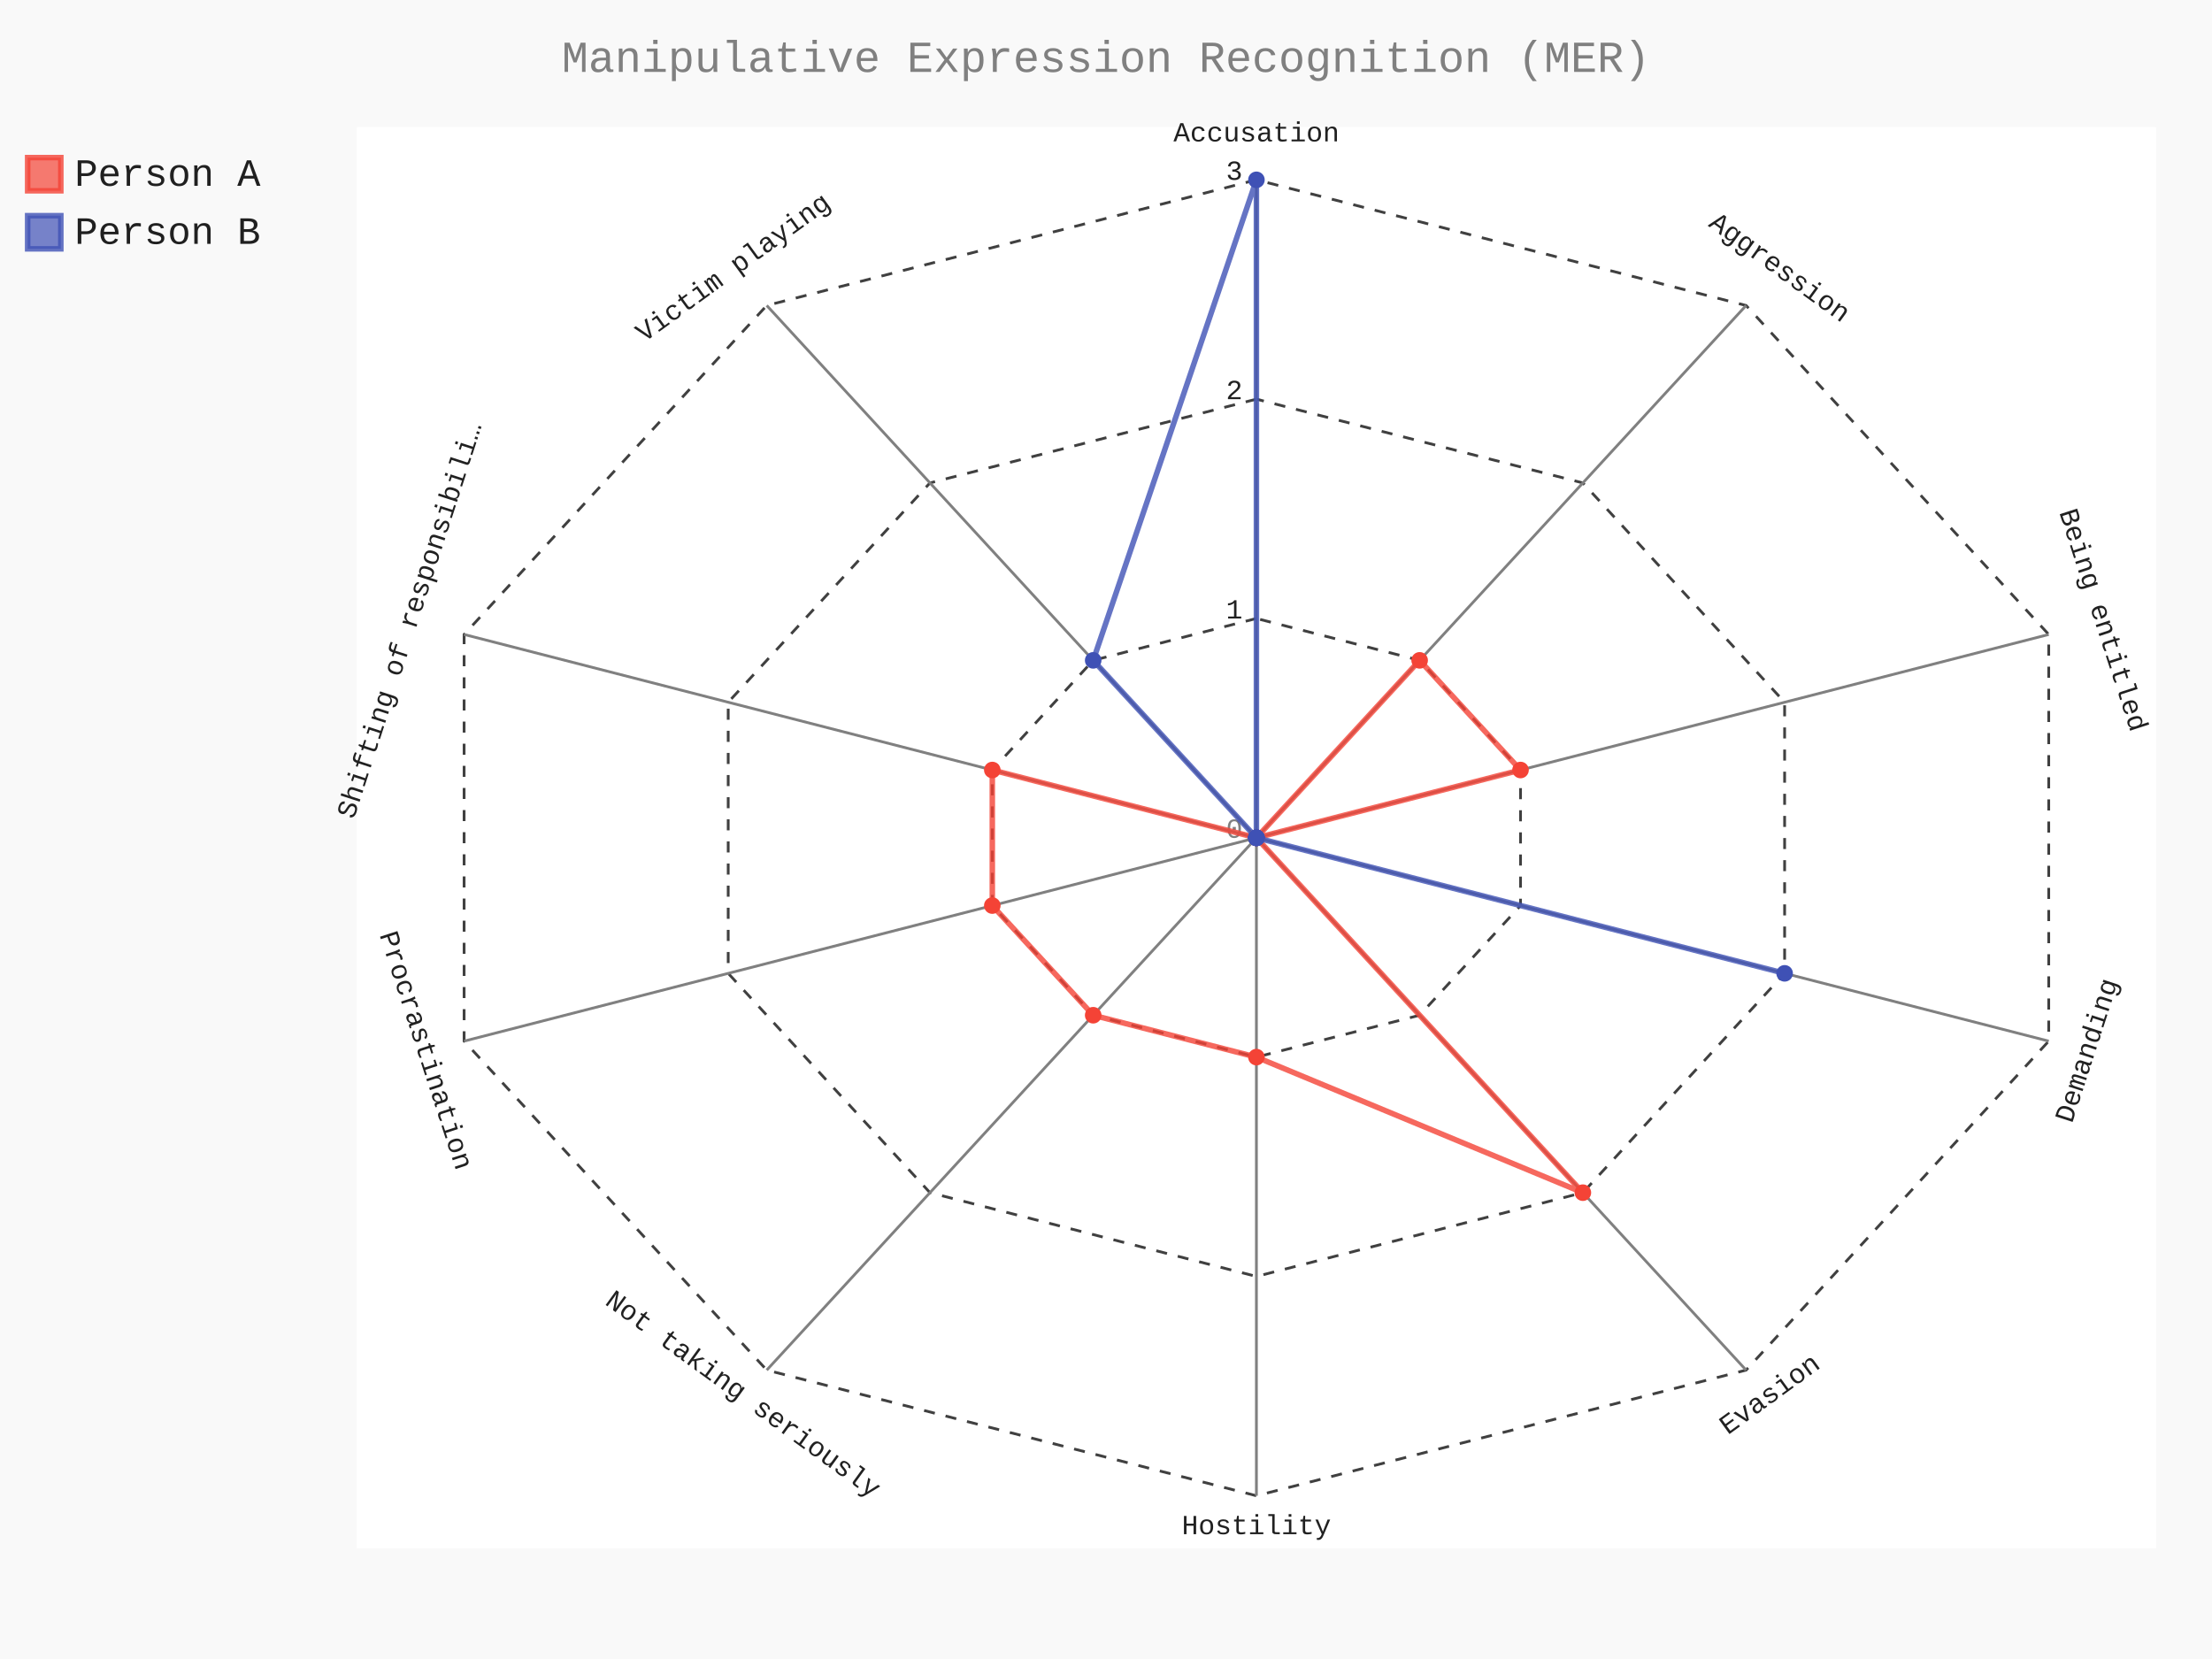
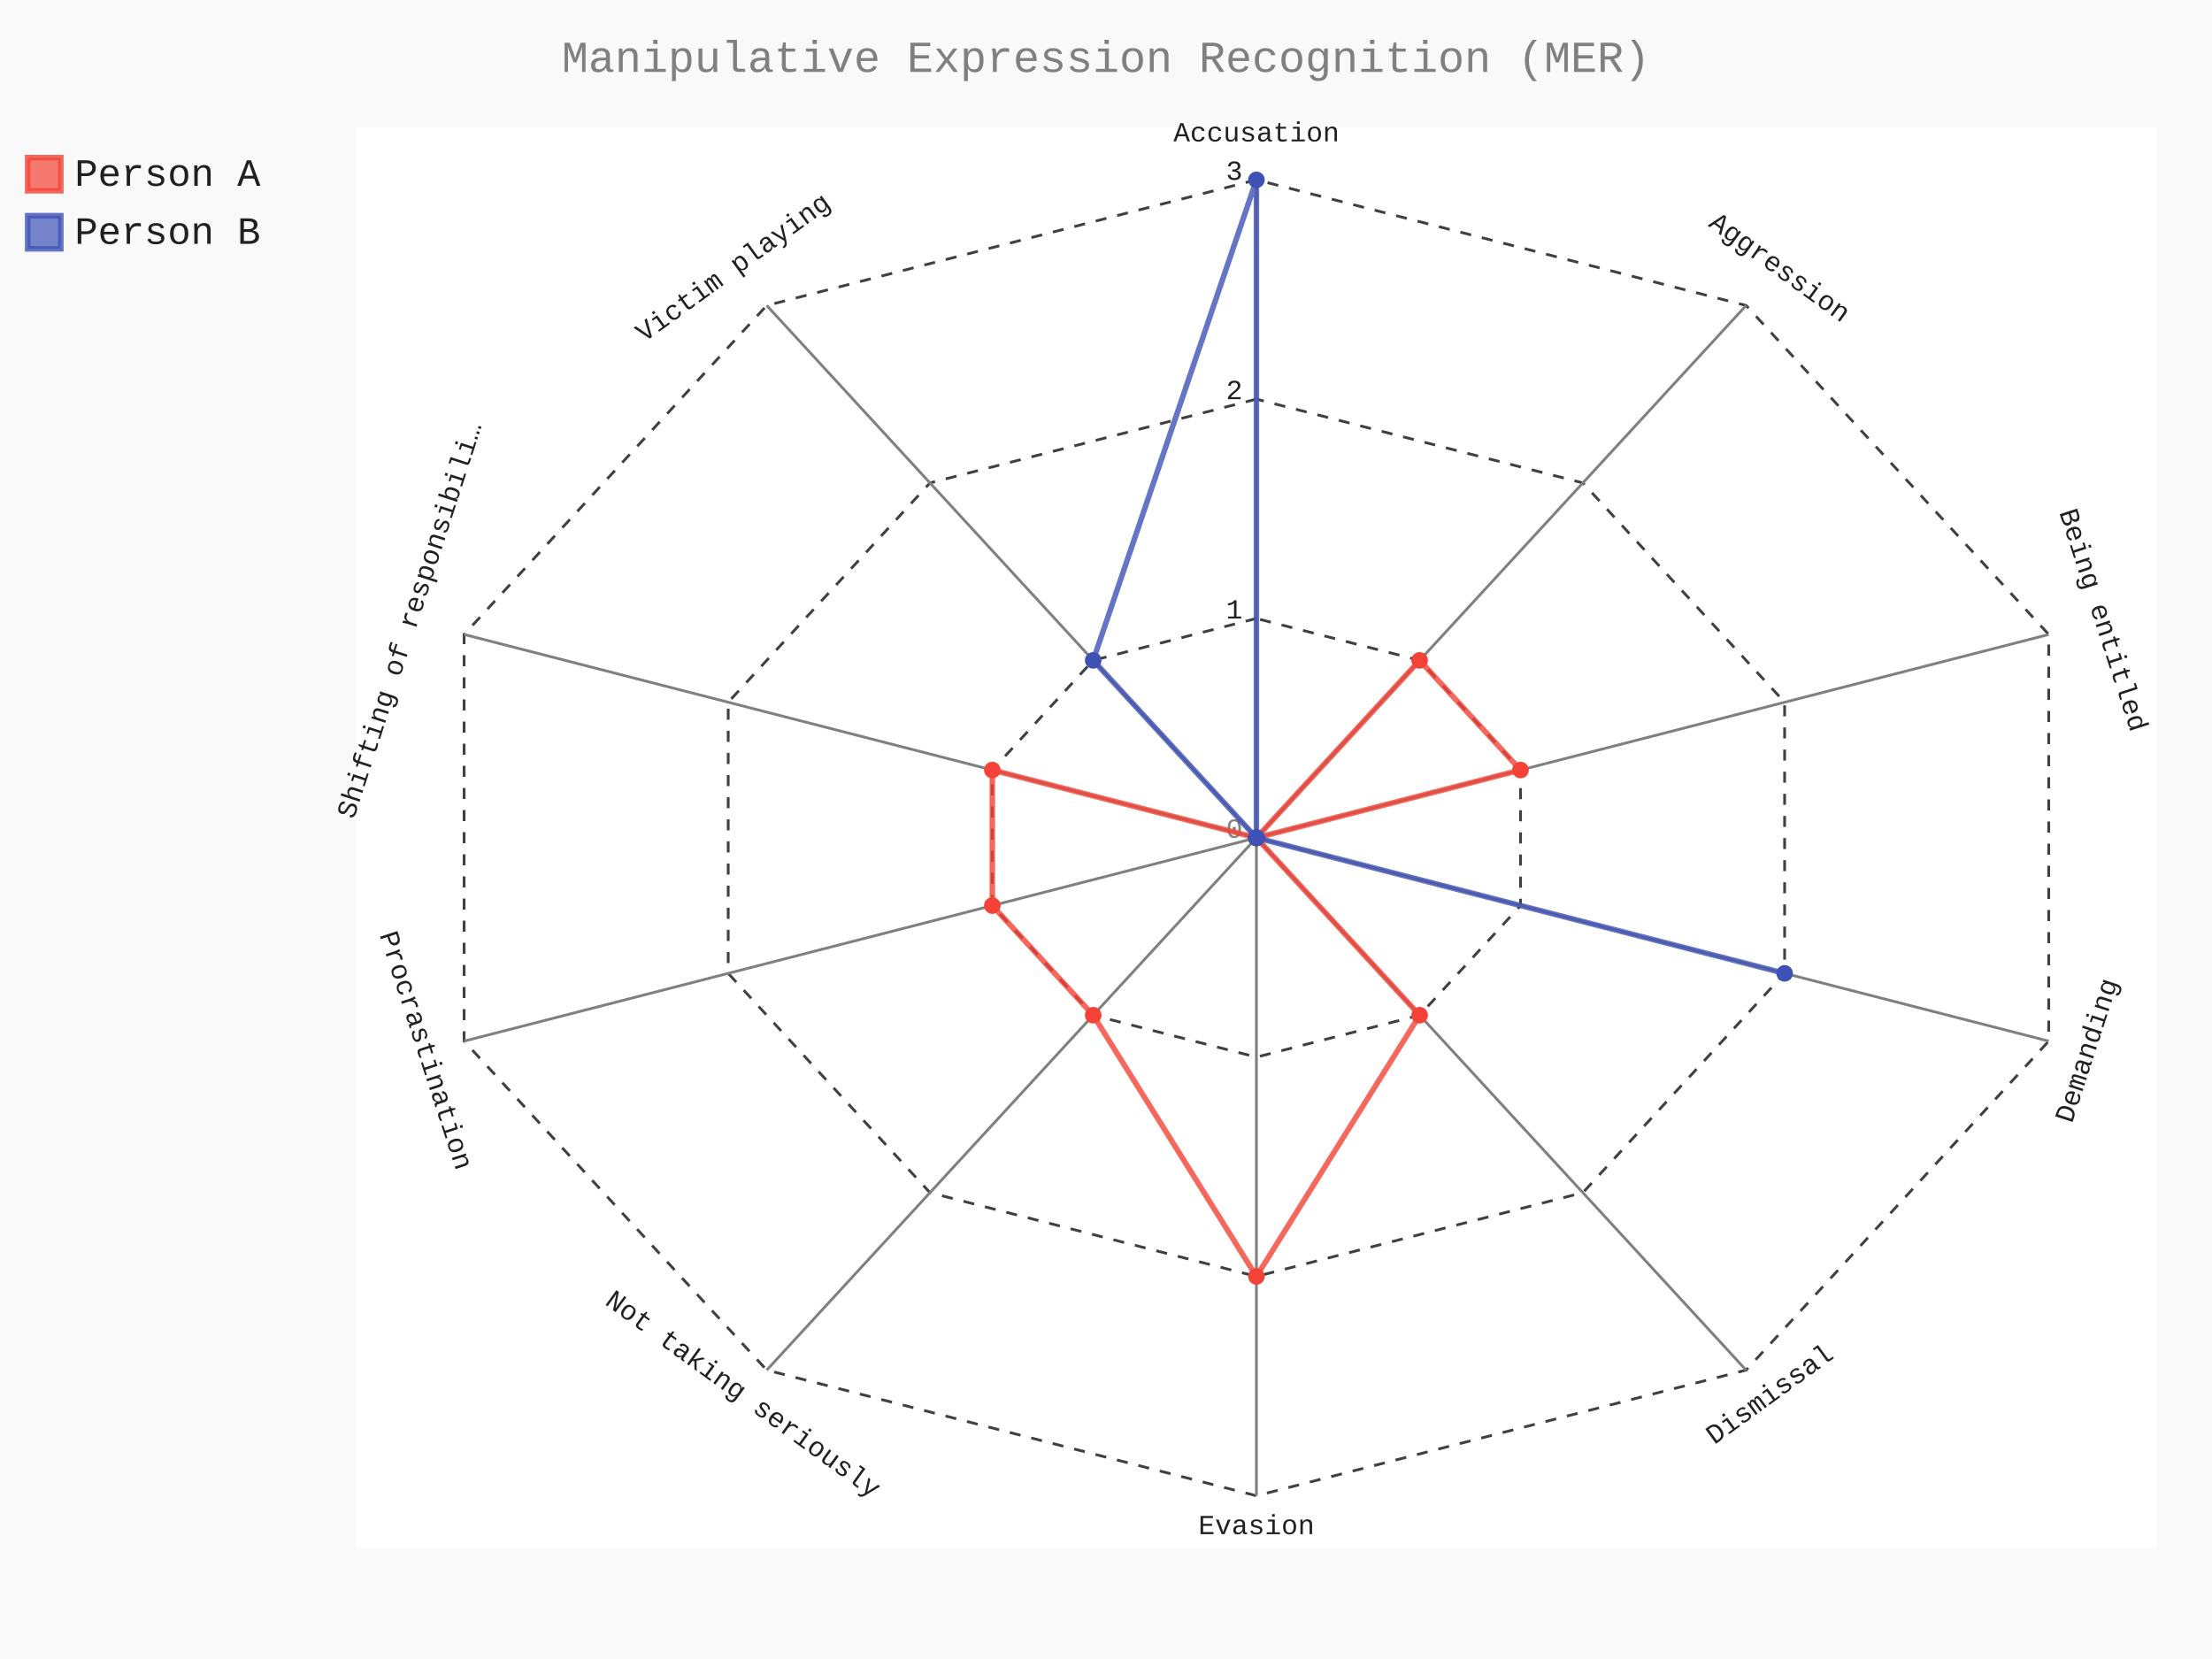
- <svg xmlns="http://www.w3.org/2000/svg" id="chart-9ec1a034-0e13-4b8d-b6c6-104f8a09ccfa" class="pygal-chart" viewBox="0 0 800 600">
+ <svg xmlns="http://www.w3.org/2000/svg" id="chart-5e9cc778-2439-430d-b3c9-cacf1382be15" class="pygal-chart" viewBox="0 0 800 600">
  <defs>
-     <style type="text/css">#chart-9ec1a034-0e13-4b8d-b6c6-104f8a09ccfa{-webkit-user-select:none;-webkit-font-smoothing:antialiased;font-family:Consolas,"Liberation Mono",Menlo,Courier,monospace}#chart-9ec1a034-0e13-4b8d-b6c6-104f8a09ccfa .title{font-family:Consolas,"Liberation Mono",Menlo,Courier,monospace;font-size:16px}#chart-9ec1a034-0e13-4b8d-b6c6-104f8a09ccfa .legends .legend text{font-family:Consolas,"Liberation Mono",Menlo,Courier,monospace;font-size:14px}#chart-9ec1a034-0e13-4b8d-b6c6-104f8a09ccfa .axis text{font-family:Consolas,"Liberation Mono",Menlo,Courier,monospace;font-size:10px}#chart-9ec1a034-0e13-4b8d-b6c6-104f8a09ccfa .axis text.major{font-family:Consolas,"Liberation Mono",Menlo,Courier,monospace;font-size:10px}#chart-9ec1a034-0e13-4b8d-b6c6-104f8a09ccfa .text-overlay text.value{font-family:Consolas,"Liberation Mono",Menlo,Courier,monospace;font-size:16px}#chart-9ec1a034-0e13-4b8d-b6c6-104f8a09ccfa .text-overlay text.label{font-family:Consolas,"Liberation Mono",Menlo,Courier,monospace;font-size:10px}#chart-9ec1a034-0e13-4b8d-b6c6-104f8a09ccfa .tooltip{font-family:Consolas,"Liberation Mono",Menlo,Courier,monospace;font-size:14px}#chart-9ec1a034-0e13-4b8d-b6c6-104f8a09ccfa text.no_data{font-family:Consolas,"Liberation Mono",Menlo,Courier,monospace;font-size:64px}
- #chart-9ec1a034-0e13-4b8d-b6c6-104f8a09ccfa{background-color:rgba(249,249,249,1)}#chart-9ec1a034-0e13-4b8d-b6c6-104f8a09ccfa path,#chart-9ec1a034-0e13-4b8d-b6c6-104f8a09ccfa line,#chart-9ec1a034-0e13-4b8d-b6c6-104f8a09ccfa rect,#chart-9ec1a034-0e13-4b8d-b6c6-104f8a09ccfa circle{-webkit-transition:150ms;-moz-transition:150ms;transition:150ms}#chart-9ec1a034-0e13-4b8d-b6c6-104f8a09ccfa .graph &gt; .background{fill:rgba(249,249,249,1)}#chart-9ec1a034-0e13-4b8d-b6c6-104f8a09ccfa .plot &gt; .background{fill:rgba(255,255,255,1)}#chart-9ec1a034-0e13-4b8d-b6c6-104f8a09ccfa .graph{fill:rgba(0,0,0,.87)}#chart-9ec1a034-0e13-4b8d-b6c6-104f8a09ccfa text.no_data{fill:rgba(128,128,128,1)}#chart-9ec1a034-0e13-4b8d-b6c6-104f8a09ccfa .title{fill:rgba(128,128,128,1)}#chart-9ec1a034-0e13-4b8d-b6c6-104f8a09ccfa .legends .legend text{fill:rgba(0,0,0,.87)}#chart-9ec1a034-0e13-4b8d-b6c6-104f8a09ccfa .legends .legend:hover text{fill:rgba(128,128,128,1)}#chart-9ec1a034-0e13-4b8d-b6c6-104f8a09ccfa .axis .line{stroke:rgba(128,128,128,1)}#chart-9ec1a034-0e13-4b8d-b6c6-104f8a09ccfa .axis .guide.line{stroke:rgba(0,0,0,.54)}#chart-9ec1a034-0e13-4b8d-b6c6-104f8a09ccfa .axis .major.line{stroke:rgba(0,0,0,.87)}#chart-9ec1a034-0e13-4b8d-b6c6-104f8a09ccfa .axis text.major{fill:rgba(128,128,128,1)}#chart-9ec1a034-0e13-4b8d-b6c6-104f8a09ccfa .axis.y .guides:hover .guide.line,#chart-9ec1a034-0e13-4b8d-b6c6-104f8a09ccfa .line-graph .axis.x .guides:hover .guide.line,#chart-9ec1a034-0e13-4b8d-b6c6-104f8a09ccfa .stackedline-graph .axis.x .guides:hover .guide.line,#chart-9ec1a034-0e13-4b8d-b6c6-104f8a09ccfa .xy-graph .axis.x .guides:hover .guide.line{stroke:rgba(128,128,128,1)}#chart-9ec1a034-0e13-4b8d-b6c6-104f8a09ccfa .axis .guides:hover text{fill:rgba(128,128,128,1)}#chart-9ec1a034-0e13-4b8d-b6c6-104f8a09ccfa .reactive{fill-opacity:.7;stroke-opacity:.8;stroke-width:2}#chart-9ec1a034-0e13-4b8d-b6c6-104f8a09ccfa .ci{stroke:rgba(0,0,0,.87)}#chart-9ec1a034-0e13-4b8d-b6c6-104f8a09ccfa .reactive.active,#chart-9ec1a034-0e13-4b8d-b6c6-104f8a09ccfa .active .reactive{fill-opacity:.8;stroke-opacity:.9;stroke-width:4}#chart-9ec1a034-0e13-4b8d-b6c6-104f8a09ccfa .ci .reactive.active{stroke-width:1.5}#chart-9ec1a034-0e13-4b8d-b6c6-104f8a09ccfa .series text{fill:rgba(128,128,128,1)}#chart-9ec1a034-0e13-4b8d-b6c6-104f8a09ccfa .tooltip rect{fill:rgba(255,255,255,1);stroke:rgba(128,128,128,1);-webkit-transition:opacity 150ms;-moz-transition:opacity 150ms;transition:opacity 150ms}#chart-9ec1a034-0e13-4b8d-b6c6-104f8a09ccfa .tooltip .label{fill:rgba(0,0,0,.87)}#chart-9ec1a034-0e13-4b8d-b6c6-104f8a09ccfa .tooltip .label{fill:rgba(0,0,0,.87)}#chart-9ec1a034-0e13-4b8d-b6c6-104f8a09ccfa .tooltip .legend{font-size:.8em;fill:rgba(0,0,0,.54)}#chart-9ec1a034-0e13-4b8d-b6c6-104f8a09ccfa .tooltip .x_label{font-size:.6em;fill:rgba(128,128,128,1)}#chart-9ec1a034-0e13-4b8d-b6c6-104f8a09ccfa .tooltip .xlink{font-size:.5em;text-decoration:underline}#chart-9ec1a034-0e13-4b8d-b6c6-104f8a09ccfa .tooltip .value{font-size:1.5em}#chart-9ec1a034-0e13-4b8d-b6c6-104f8a09ccfa .bound{font-size:.5em}#chart-9ec1a034-0e13-4b8d-b6c6-104f8a09ccfa .max-value{font-size:.75em;fill:rgba(0,0,0,.54)}#chart-9ec1a034-0e13-4b8d-b6c6-104f8a09ccfa .map-element{fill:rgba(255,255,255,1);stroke:rgba(0,0,0,.54) !important}#chart-9ec1a034-0e13-4b8d-b6c6-104f8a09ccfa .map-element .reactive{fill-opacity:inherit;stroke-opacity:inherit}#chart-9ec1a034-0e13-4b8d-b6c6-104f8a09ccfa .color-0,#chart-9ec1a034-0e13-4b8d-b6c6-104f8a09ccfa .color-0 a:visited{stroke:#F44336;fill:#F44336}#chart-9ec1a034-0e13-4b8d-b6c6-104f8a09ccfa .color-1,#chart-9ec1a034-0e13-4b8d-b6c6-104f8a09ccfa .color-1 a:visited{stroke:#3F51B5;fill:#3F51B5}#chart-9ec1a034-0e13-4b8d-b6c6-104f8a09ccfa .text-overlay .color-0 text{fill:black}#chart-9ec1a034-0e13-4b8d-b6c6-104f8a09ccfa .text-overlay .color-1 text{fill:black}
- #chart-9ec1a034-0e13-4b8d-b6c6-104f8a09ccfa text.no_data{text-anchor:middle}#chart-9ec1a034-0e13-4b8d-b6c6-104f8a09ccfa .guide.line{fill:none}#chart-9ec1a034-0e13-4b8d-b6c6-104f8a09ccfa .centered{text-anchor:middle}#chart-9ec1a034-0e13-4b8d-b6c6-104f8a09ccfa .title{text-anchor:middle}#chart-9ec1a034-0e13-4b8d-b6c6-104f8a09ccfa .legends .legend text{fill-opacity:1}#chart-9ec1a034-0e13-4b8d-b6c6-104f8a09ccfa .axis.x text{text-anchor:middle}#chart-9ec1a034-0e13-4b8d-b6c6-104f8a09ccfa .axis.x:not(.web) text[transform]{text-anchor:start}#chart-9ec1a034-0e13-4b8d-b6c6-104f8a09ccfa .axis.x:not(.web) text[transform].backwards{text-anchor:end}#chart-9ec1a034-0e13-4b8d-b6c6-104f8a09ccfa .axis.y text{text-anchor:end}#chart-9ec1a034-0e13-4b8d-b6c6-104f8a09ccfa .axis.y text[transform].backwards{text-anchor:start}#chart-9ec1a034-0e13-4b8d-b6c6-104f8a09ccfa .axis.y2 text{text-anchor:start}#chart-9ec1a034-0e13-4b8d-b6c6-104f8a09ccfa .axis.y2 text[transform].backwards{text-anchor:end}#chart-9ec1a034-0e13-4b8d-b6c6-104f8a09ccfa .axis .guide.line{stroke-dasharray:4,4;stroke:#404040}#chart-9ec1a034-0e13-4b8d-b6c6-104f8a09ccfa .axis .major.guide.line{stroke-dasharray:6,6;stroke:#808080}#chart-9ec1a034-0e13-4b8d-b6c6-104f8a09ccfa .horizontal .axis.y .guide.line,#chart-9ec1a034-0e13-4b8d-b6c6-104f8a09ccfa .horizontal .axis.y2 .guide.line,#chart-9ec1a034-0e13-4b8d-b6c6-104f8a09ccfa .vertical .axis.x .guide.line{opacity:0}#chart-9ec1a034-0e13-4b8d-b6c6-104f8a09ccfa .horizontal .axis.always_show .guide.line,#chart-9ec1a034-0e13-4b8d-b6c6-104f8a09ccfa .vertical .axis.always_show .guide.line{opacity:1 !important}#chart-9ec1a034-0e13-4b8d-b6c6-104f8a09ccfa .axis.y .guides:hover .guide.line,#chart-9ec1a034-0e13-4b8d-b6c6-104f8a09ccfa .axis.y2 .guides:hover .guide.line,#chart-9ec1a034-0e13-4b8d-b6c6-104f8a09ccfa .axis.x .guides:hover .guide.line{opacity:1}#chart-9ec1a034-0e13-4b8d-b6c6-104f8a09ccfa .axis .guides:hover text{opacity:1}#chart-9ec1a034-0e13-4b8d-b6c6-104f8a09ccfa .nofill{fill:none}#chart-9ec1a034-0e13-4b8d-b6c6-104f8a09ccfa .subtle-fill{fill-opacity:.2}#chart-9ec1a034-0e13-4b8d-b6c6-104f8a09ccfa .dot{stroke-width:1px;fill-opacity:1;stroke-opacity:1}#chart-9ec1a034-0e13-4b8d-b6c6-104f8a09ccfa .dot.active{stroke-width:5px}#chart-9ec1a034-0e13-4b8d-b6c6-104f8a09ccfa .dot.negative{fill:transparent}#chart-9ec1a034-0e13-4b8d-b6c6-104f8a09ccfa text,#chart-9ec1a034-0e13-4b8d-b6c6-104f8a09ccfa tspan{stroke:none !important}#chart-9ec1a034-0e13-4b8d-b6c6-104f8a09ccfa .series text.active{opacity:1}#chart-9ec1a034-0e13-4b8d-b6c6-104f8a09ccfa .tooltip rect{fill-opacity:.95;stroke-width:.5}#chart-9ec1a034-0e13-4b8d-b6c6-104f8a09ccfa .tooltip text{fill-opacity:1}#chart-9ec1a034-0e13-4b8d-b6c6-104f8a09ccfa .showable{visibility:hidden}#chart-9ec1a034-0e13-4b8d-b6c6-104f8a09ccfa .showable.shown{visibility:visible}#chart-9ec1a034-0e13-4b8d-b6c6-104f8a09ccfa .gauge-background{fill:rgba(229,229,229,1);stroke:none}#chart-9ec1a034-0e13-4b8d-b6c6-104f8a09ccfa .bg-lines{stroke:rgba(249,249,249,1);stroke-width:2px}</style>
+     <style type="text/css">#chart-5e9cc778-2439-430d-b3c9-cacf1382be15{-webkit-user-select:none;-webkit-font-smoothing:antialiased;font-family:Consolas,"Liberation Mono",Menlo,Courier,monospace}#chart-5e9cc778-2439-430d-b3c9-cacf1382be15 .title{font-family:Consolas,"Liberation Mono",Menlo,Courier,monospace;font-size:16px}#chart-5e9cc778-2439-430d-b3c9-cacf1382be15 .legends .legend text{font-family:Consolas,"Liberation Mono",Menlo,Courier,monospace;font-size:14px}#chart-5e9cc778-2439-430d-b3c9-cacf1382be15 .axis text{font-family:Consolas,"Liberation Mono",Menlo,Courier,monospace;font-size:10px}#chart-5e9cc778-2439-430d-b3c9-cacf1382be15 .axis text.major{font-family:Consolas,"Liberation Mono",Menlo,Courier,monospace;font-size:10px}#chart-5e9cc778-2439-430d-b3c9-cacf1382be15 .text-overlay text.value{font-family:Consolas,"Liberation Mono",Menlo,Courier,monospace;font-size:16px}#chart-5e9cc778-2439-430d-b3c9-cacf1382be15 .text-overlay text.label{font-family:Consolas,"Liberation Mono",Menlo,Courier,monospace;font-size:10px}#chart-5e9cc778-2439-430d-b3c9-cacf1382be15 .tooltip{font-family:Consolas,"Liberation Mono",Menlo,Courier,monospace;font-size:14px}#chart-5e9cc778-2439-430d-b3c9-cacf1382be15 text.no_data{font-family:Consolas,"Liberation Mono",Menlo,Courier,monospace;font-size:64px}
+ #chart-5e9cc778-2439-430d-b3c9-cacf1382be15{background-color:rgba(249,249,249,1)}#chart-5e9cc778-2439-430d-b3c9-cacf1382be15 path,#chart-5e9cc778-2439-430d-b3c9-cacf1382be15 line,#chart-5e9cc778-2439-430d-b3c9-cacf1382be15 rect,#chart-5e9cc778-2439-430d-b3c9-cacf1382be15 circle{-webkit-transition:150ms;-moz-transition:150ms;transition:150ms}#chart-5e9cc778-2439-430d-b3c9-cacf1382be15 .graph &gt; .background{fill:rgba(249,249,249,1)}#chart-5e9cc778-2439-430d-b3c9-cacf1382be15 .plot &gt; .background{fill:rgba(255,255,255,1)}#chart-5e9cc778-2439-430d-b3c9-cacf1382be15 .graph{fill:rgba(0,0,0,.87)}#chart-5e9cc778-2439-430d-b3c9-cacf1382be15 text.no_data{fill:rgba(128,128,128,1)}#chart-5e9cc778-2439-430d-b3c9-cacf1382be15 .title{fill:rgba(128,128,128,1)}#chart-5e9cc778-2439-430d-b3c9-cacf1382be15 .legends .legend text{fill:rgba(0,0,0,.87)}#chart-5e9cc778-2439-430d-b3c9-cacf1382be15 .legends .legend:hover text{fill:rgba(128,128,128,1)}#chart-5e9cc778-2439-430d-b3c9-cacf1382be15 .axis .line{stroke:rgba(128,128,128,1)}#chart-5e9cc778-2439-430d-b3c9-cacf1382be15 .axis .guide.line{stroke:rgba(0,0,0,.54)}#chart-5e9cc778-2439-430d-b3c9-cacf1382be15 .axis .major.line{stroke:rgba(0,0,0,.87)}#chart-5e9cc778-2439-430d-b3c9-cacf1382be15 .axis text.major{fill:rgba(128,128,128,1)}#chart-5e9cc778-2439-430d-b3c9-cacf1382be15 .axis.y .guides:hover .guide.line,#chart-5e9cc778-2439-430d-b3c9-cacf1382be15 .line-graph .axis.x .guides:hover .guide.line,#chart-5e9cc778-2439-430d-b3c9-cacf1382be15 .stackedline-graph .axis.x .guides:hover .guide.line,#chart-5e9cc778-2439-430d-b3c9-cacf1382be15 .xy-graph .axis.x .guides:hover .guide.line{stroke:rgba(128,128,128,1)}#chart-5e9cc778-2439-430d-b3c9-cacf1382be15 .axis .guides:hover text{fill:rgba(128,128,128,1)}#chart-5e9cc778-2439-430d-b3c9-cacf1382be15 .reactive{fill-opacity:.7;stroke-opacity:.8;stroke-width:2}#chart-5e9cc778-2439-430d-b3c9-cacf1382be15 .ci{stroke:rgba(0,0,0,.87)}#chart-5e9cc778-2439-430d-b3c9-cacf1382be15 .reactive.active,#chart-5e9cc778-2439-430d-b3c9-cacf1382be15 .active .reactive{fill-opacity:.8;stroke-opacity:.9;stroke-width:4}#chart-5e9cc778-2439-430d-b3c9-cacf1382be15 .ci .reactive.active{stroke-width:1.5}#chart-5e9cc778-2439-430d-b3c9-cacf1382be15 .series text{fill:rgba(128,128,128,1)}#chart-5e9cc778-2439-430d-b3c9-cacf1382be15 .tooltip rect{fill:rgba(255,255,255,1);stroke:rgba(128,128,128,1);-webkit-transition:opacity 150ms;-moz-transition:opacity 150ms;transition:opacity 150ms}#chart-5e9cc778-2439-430d-b3c9-cacf1382be15 .tooltip .label{fill:rgba(0,0,0,.87)}#chart-5e9cc778-2439-430d-b3c9-cacf1382be15 .tooltip .label{fill:rgba(0,0,0,.87)}#chart-5e9cc778-2439-430d-b3c9-cacf1382be15 .tooltip .legend{font-size:.8em;fill:rgba(0,0,0,.54)}#chart-5e9cc778-2439-430d-b3c9-cacf1382be15 .tooltip .x_label{font-size:.6em;fill:rgba(128,128,128,1)}#chart-5e9cc778-2439-430d-b3c9-cacf1382be15 .tooltip .xlink{font-size:.5em;text-decoration:underline}#chart-5e9cc778-2439-430d-b3c9-cacf1382be15 .tooltip .value{font-size:1.5em}#chart-5e9cc778-2439-430d-b3c9-cacf1382be15 .bound{font-size:.5em}#chart-5e9cc778-2439-430d-b3c9-cacf1382be15 .max-value{font-size:.75em;fill:rgba(0,0,0,.54)}#chart-5e9cc778-2439-430d-b3c9-cacf1382be15 .map-element{fill:rgba(255,255,255,1);stroke:rgba(0,0,0,.54) !important}#chart-5e9cc778-2439-430d-b3c9-cacf1382be15 .map-element .reactive{fill-opacity:inherit;stroke-opacity:inherit}#chart-5e9cc778-2439-430d-b3c9-cacf1382be15 .color-0,#chart-5e9cc778-2439-430d-b3c9-cacf1382be15 .color-0 a:visited{stroke:#F44336;fill:#F44336}#chart-5e9cc778-2439-430d-b3c9-cacf1382be15 .color-1,#chart-5e9cc778-2439-430d-b3c9-cacf1382be15 .color-1 a:visited{stroke:#3F51B5;fill:#3F51B5}#chart-5e9cc778-2439-430d-b3c9-cacf1382be15 .text-overlay .color-0 text{fill:black}#chart-5e9cc778-2439-430d-b3c9-cacf1382be15 .text-overlay .color-1 text{fill:black}
+ #chart-5e9cc778-2439-430d-b3c9-cacf1382be15 text.no_data{text-anchor:middle}#chart-5e9cc778-2439-430d-b3c9-cacf1382be15 .guide.line{fill:none}#chart-5e9cc778-2439-430d-b3c9-cacf1382be15 .centered{text-anchor:middle}#chart-5e9cc778-2439-430d-b3c9-cacf1382be15 .title{text-anchor:middle}#chart-5e9cc778-2439-430d-b3c9-cacf1382be15 .legends .legend text{fill-opacity:1}#chart-5e9cc778-2439-430d-b3c9-cacf1382be15 .axis.x text{text-anchor:middle}#chart-5e9cc778-2439-430d-b3c9-cacf1382be15 .axis.x:not(.web) text[transform]{text-anchor:start}#chart-5e9cc778-2439-430d-b3c9-cacf1382be15 .axis.x:not(.web) text[transform].backwards{text-anchor:end}#chart-5e9cc778-2439-430d-b3c9-cacf1382be15 .axis.y text{text-anchor:end}#chart-5e9cc778-2439-430d-b3c9-cacf1382be15 .axis.y text[transform].backwards{text-anchor:start}#chart-5e9cc778-2439-430d-b3c9-cacf1382be15 .axis.y2 text{text-anchor:start}#chart-5e9cc778-2439-430d-b3c9-cacf1382be15 .axis.y2 text[transform].backwards{text-anchor:end}#chart-5e9cc778-2439-430d-b3c9-cacf1382be15 .axis .guide.line{stroke-dasharray:4,4;stroke:#404040}#chart-5e9cc778-2439-430d-b3c9-cacf1382be15 .axis .major.guide.line{stroke-dasharray:6,6;stroke:#808080}#chart-5e9cc778-2439-430d-b3c9-cacf1382be15 .horizontal .axis.y .guide.line,#chart-5e9cc778-2439-430d-b3c9-cacf1382be15 .horizontal .axis.y2 .guide.line,#chart-5e9cc778-2439-430d-b3c9-cacf1382be15 .vertical .axis.x .guide.line{opacity:0}#chart-5e9cc778-2439-430d-b3c9-cacf1382be15 .horizontal .axis.always_show .guide.line,#chart-5e9cc778-2439-430d-b3c9-cacf1382be15 .vertical .axis.always_show .guide.line{opacity:1 !important}#chart-5e9cc778-2439-430d-b3c9-cacf1382be15 .axis.y .guides:hover .guide.line,#chart-5e9cc778-2439-430d-b3c9-cacf1382be15 .axis.y2 .guides:hover .guide.line,#chart-5e9cc778-2439-430d-b3c9-cacf1382be15 .axis.x .guides:hover .guide.line{opacity:1}#chart-5e9cc778-2439-430d-b3c9-cacf1382be15 .axis .guides:hover text{opacity:1}#chart-5e9cc778-2439-430d-b3c9-cacf1382be15 .nofill{fill:none}#chart-5e9cc778-2439-430d-b3c9-cacf1382be15 .subtle-fill{fill-opacity:.2}#chart-5e9cc778-2439-430d-b3c9-cacf1382be15 .dot{stroke-width:1px;fill-opacity:1;stroke-opacity:1}#chart-5e9cc778-2439-430d-b3c9-cacf1382be15 .dot.active{stroke-width:5px}#chart-5e9cc778-2439-430d-b3c9-cacf1382be15 .dot.negative{fill:transparent}#chart-5e9cc778-2439-430d-b3c9-cacf1382be15 text,#chart-5e9cc778-2439-430d-b3c9-cacf1382be15 tspan{stroke:none !important}#chart-5e9cc778-2439-430d-b3c9-cacf1382be15 .series text.active{opacity:1}#chart-5e9cc778-2439-430d-b3c9-cacf1382be15 .tooltip rect{fill-opacity:.95;stroke-width:.5}#chart-5e9cc778-2439-430d-b3c9-cacf1382be15 .tooltip text{fill-opacity:1}#chart-5e9cc778-2439-430d-b3c9-cacf1382be15 .showable{visibility:hidden}#chart-5e9cc778-2439-430d-b3c9-cacf1382be15 .showable.shown{visibility:visible}#chart-5e9cc778-2439-430d-b3c9-cacf1382be15 .gauge-background{fill:rgba(229,229,229,1);stroke:none}#chart-5e9cc778-2439-430d-b3c9-cacf1382be15 .bg-lines{stroke:rgba(249,249,249,1);stroke-width:2px}</style>
  </defs>
  <g class="graph radar-graph vertical">
    <rect x="0" y="0" width="800" height="600" class="background" />
    <g transform="translate(129, 46)" class="plot">
      <rect x="0" y="0" width="650.8" height="514" class="background" />
      <g class="axis y web">
        <g class="guides">
          <path d="M325.4 19.037 L148.302 64.484 38.85 183.465 38.85 330.535 148.302 449.516 325.4 494.963 502.498 449.516 611.95 330.535 611.95 183.465 502.498 64.484 325.4 19.037 Z" class="guide line" />
          <text x="320.4" y="19.037" class="">3</text>
        </g>
        <g class="guides">
          <path d="M325.4 98.358 L207.335 128.656 134.367 207.977 134.367 306.023 207.335 385.344 325.4 415.642 443.465 385.344 516.433 306.023 516.433 207.977 443.465 128.656 325.4 98.358 Z" class="guide line" />
          <text x="320.4" y="98.358" class="">2</text>
        </g>
        <g class="guides">
          <path d="M325.4 177.679 L266.367 192.828 229.883 232.488 229.883 281.512 266.367 321.172 325.4 336.321 384.433 321.172 420.917 281.512 420.917 232.488 384.433 192.828 325.4 177.679 Z" class="guide line" />
          <text x="320.4" y="177.679" class="">1</text>
        </g>
        <g class="guides">
          <path d="M325.4 257 L325.4 257 325.4 257 325.4 257 325.4 257 325.4 257 325.4 257 325.4 257 325.4 257 325.4 257 325.4 257 Z" class="major guide line" />
          <text x="320.4" y="257.0" class="major">0</text>
        </g>
      </g>
      <g class="axis x web">
        <g class="guides">
          <path d="M325.4 257 L325.4 19.037" class="line" />
          <text x="325.4" y="5.14" class="" transform="rotate(0 325.4 5.14)">Accusation</text>
        </g>
        <g class="guides">
          <path d="M325.4 257 L148.302 64.484" class="line" />
          <text x="137.96" y="53.241" class="" transform="rotate(-36 137.96 53.24098)">Victim playing</text>
        </g>
        <g class="guides">
          <path d="M325.4 257 L38.85 183.465" class="line" />
          <text x="22.116" y="179.171" class="" transform="rotate(-72 22.11568 179.171)">Shifting of responsibili…</text>
        </g>
        <g class="guides">
          <path d="M325.4 257 L38.85 330.535" class="line" />
          <text x="22.116" y="334.829" class="" transform="rotate(-288 22.11568 334.829)">Procrastination</text>
        </g>
        <g class="guides">
          <path d="M325.4 257 L148.302 449.516" class="line" />
          <text x="137.96" y="460.759" class="" transform="rotate(-324 137.96 460.759)">Not taking seriously</text>
        </g>
        <g class="guides">
          <path d="M325.4 257 L325.4 494.963" class="line" />
-           <text x="325.4" y="508.86" class="" transform="rotate(-360 325.4 508.86)">Hostility</text>
+           <text x="325.4" y="508.86" class="" transform="rotate(-360 325.4 508.86)">Evasion</text>
        </g>
        <g class="guides">
          <path d="M325.4 257 L502.498 449.516" class="line" />
-           <text x="512.84" y="460.759" class="" transform="rotate(-396 512.84 460.759)">Evasion</text>
+           <text x="512.84" y="460.759" class="" transform="rotate(-396 512.84 460.759)">Dismissal</text>
        </g>
        <g class="guides">
          <path d="M325.4 257 L611.95 330.535" class="line" />
          <text x="628.684" y="334.829" class="" transform="rotate(-432 628.6843 334.829)">Demanding</text>
        </g>
        <g class="guides">
          <path d="M325.4 257 L611.95 183.465" class="line" />
          <text x="628.684" y="179.171" class="" transform="rotate(-288 628.6843 179.171)">Being entitled</text>
        </g>
        <g class="guides">
          <path d="M325.4 257 L502.498 64.484" class="line" />
          <text x="512.84" y="53.241" class="" transform="rotate(-324 512.84 53.24098)">Aggression</text>
        </g>
      </g>
      <g class="series serie-0 color-0">
-         <path d="M325.4 257 L325.4 257 229.883 232.488 229.883 281.512 266.367 321.172 325.4 336.321 443.465 385.344 325.4 257 420.917 232.488 384.433 192.828 Z" class="line reactive nofill" />
+         <path d="M325.4 257 L325.4 257 229.883 232.488 229.883 281.512 266.367 321.172 325.4 415.642 384.433 321.172 325.4 257 420.917 232.488 384.433 192.828 Z" class="line reactive nofill" />
      </g>
      <g class="series serie-1 color-1">
        <path d="M325.4 19.037 L266.367 192.828 325.4 257 325.4 257 325.4 257 325.4 257 325.4 257 516.433 306.023 325.4 257 325.4 257 Z" class="line reactive nofill" />
      </g>
    </g>
    <g class="titles">
      <text x="400.0" y="26" class="title plot_title">Manipulative Expression Recognition (MER)</text>
    </g>
    <g transform="translate(129, 46)" class="plot overlay">
      <g class="series serie-0 color-0">
        <g class="dots">
          <circle cx="325.4" cy="257.0" r="2.5" class="dot reactive tooltip-trigger" />
        </g>
        <g class="dots">
          <circle cx="325.4" cy="257.0" r="2.5" class="dot reactive tooltip-trigger" />
        </g>
        <g class="dots">
          <circle cx="229.883" cy="232.488" r="2.5" class="dot reactive tooltip-trigger" />
        </g>
        <g class="dots">
          <circle cx="229.883" cy="281.512" r="2.5" class="dot reactive tooltip-trigger" />
        </g>
        <g class="dots">
          <circle cx="266.367" cy="321.172" r="2.5" class="dot reactive tooltip-trigger" />
        </g>
        <g class="dots">
-           <circle cx="325.4" cy="336.321" r="2.5" class="dot reactive tooltip-trigger" />
+           <circle cx="325.4" cy="415.642" r="2.5" class="dot reactive tooltip-trigger" />
        </g>
        <g class="dots">
-           <circle cx="443.465" cy="385.344" r="2.5" class="dot reactive tooltip-trigger" />
+           <circle cx="384.433" cy="321.172" r="2.5" class="dot reactive tooltip-trigger" />
        </g>
        <g class="dots">
          <circle cx="325.4" cy="257.0" r="2.5" class="dot reactive tooltip-trigger" />
        </g>
        <g class="dots">
          <circle cx="420.917" cy="232.488" r="2.5" class="dot reactive tooltip-trigger" />
        </g>
        <g class="dots">
          <circle cx="384.433" cy="192.828" r="2.5" class="dot reactive tooltip-trigger" />
        </g>
      </g>
      <g class="series serie-1 color-1">
        <g class="dots">
          <circle cx="325.4" cy="19.037" r="2.5" class="dot reactive tooltip-trigger" />
        </g>
        <g class="dots">
          <circle cx="266.367" cy="192.828" r="2.5" class="dot reactive tooltip-trigger" />
        </g>
        <g class="dots">
          <circle cx="325.4" cy="257.0" r="2.5" class="dot reactive tooltip-trigger" />
        </g>
        <g class="dots">
          <circle cx="325.4" cy="257.0" r="2.5" class="dot reactive tooltip-trigger" />
        </g>
        <g class="dots">
          <circle cx="325.4" cy="257.0" r="2.5" class="dot reactive tooltip-trigger" />
        </g>
        <g class="dots">
          <circle cx="325.4" cy="257.0" r="2.5" class="dot reactive tooltip-trigger" />
        </g>
        <g class="dots">
          <circle cx="325.4" cy="257.0" r="2.5" class="dot reactive tooltip-trigger" />
        </g>
        <g class="dots">
          <circle cx="516.433" cy="306.023" r="2.5" class="dot reactive tooltip-trigger" />
        </g>
        <g class="dots">
          <circle cx="325.4" cy="257.0" r="2.5" class="dot reactive tooltip-trigger" />
        </g>
        <g class="dots">
          <circle cx="325.4" cy="257.0" r="2.5" class="dot reactive tooltip-trigger" />
        </g>
      </g>
    </g>
    <g transform="translate(129, 46)" class="plot text-overlay">
      <g class="series serie-0 color-0" />
      <g class="series serie-1 color-1" />
    </g>
    <g transform="translate(129, 46)" class="plot tooltip-overlay">
      <g transform="translate(0 0)" style="opacity: 0" class="tooltip">
        <rect rx="0" ry="0" width="0" height="0" class="tooltip-box" />
        <g class="text" />
      </g>
    </g>
    <g transform="translate(10, 56)" class="legends">
      <g id="activate-serie-0" class="legend reactive activate-serie">
        <rect x="0.0" y="1.0" width="12" height="12" class="color-0 reactive" />
        <text x="17.0" y="11.2">Person A</text>
      </g>
      <g id="activate-serie-1" class="legend reactive activate-serie">
        <rect x="0.0" y="22.0" width="12" height="12" class="color-1 reactive" />
        <text x="17.0" y="32.2">Person B</text>
      </g>
    </g>
    <g transform="translate(790, 56)" class="legends" />
  </g>
</svg>
